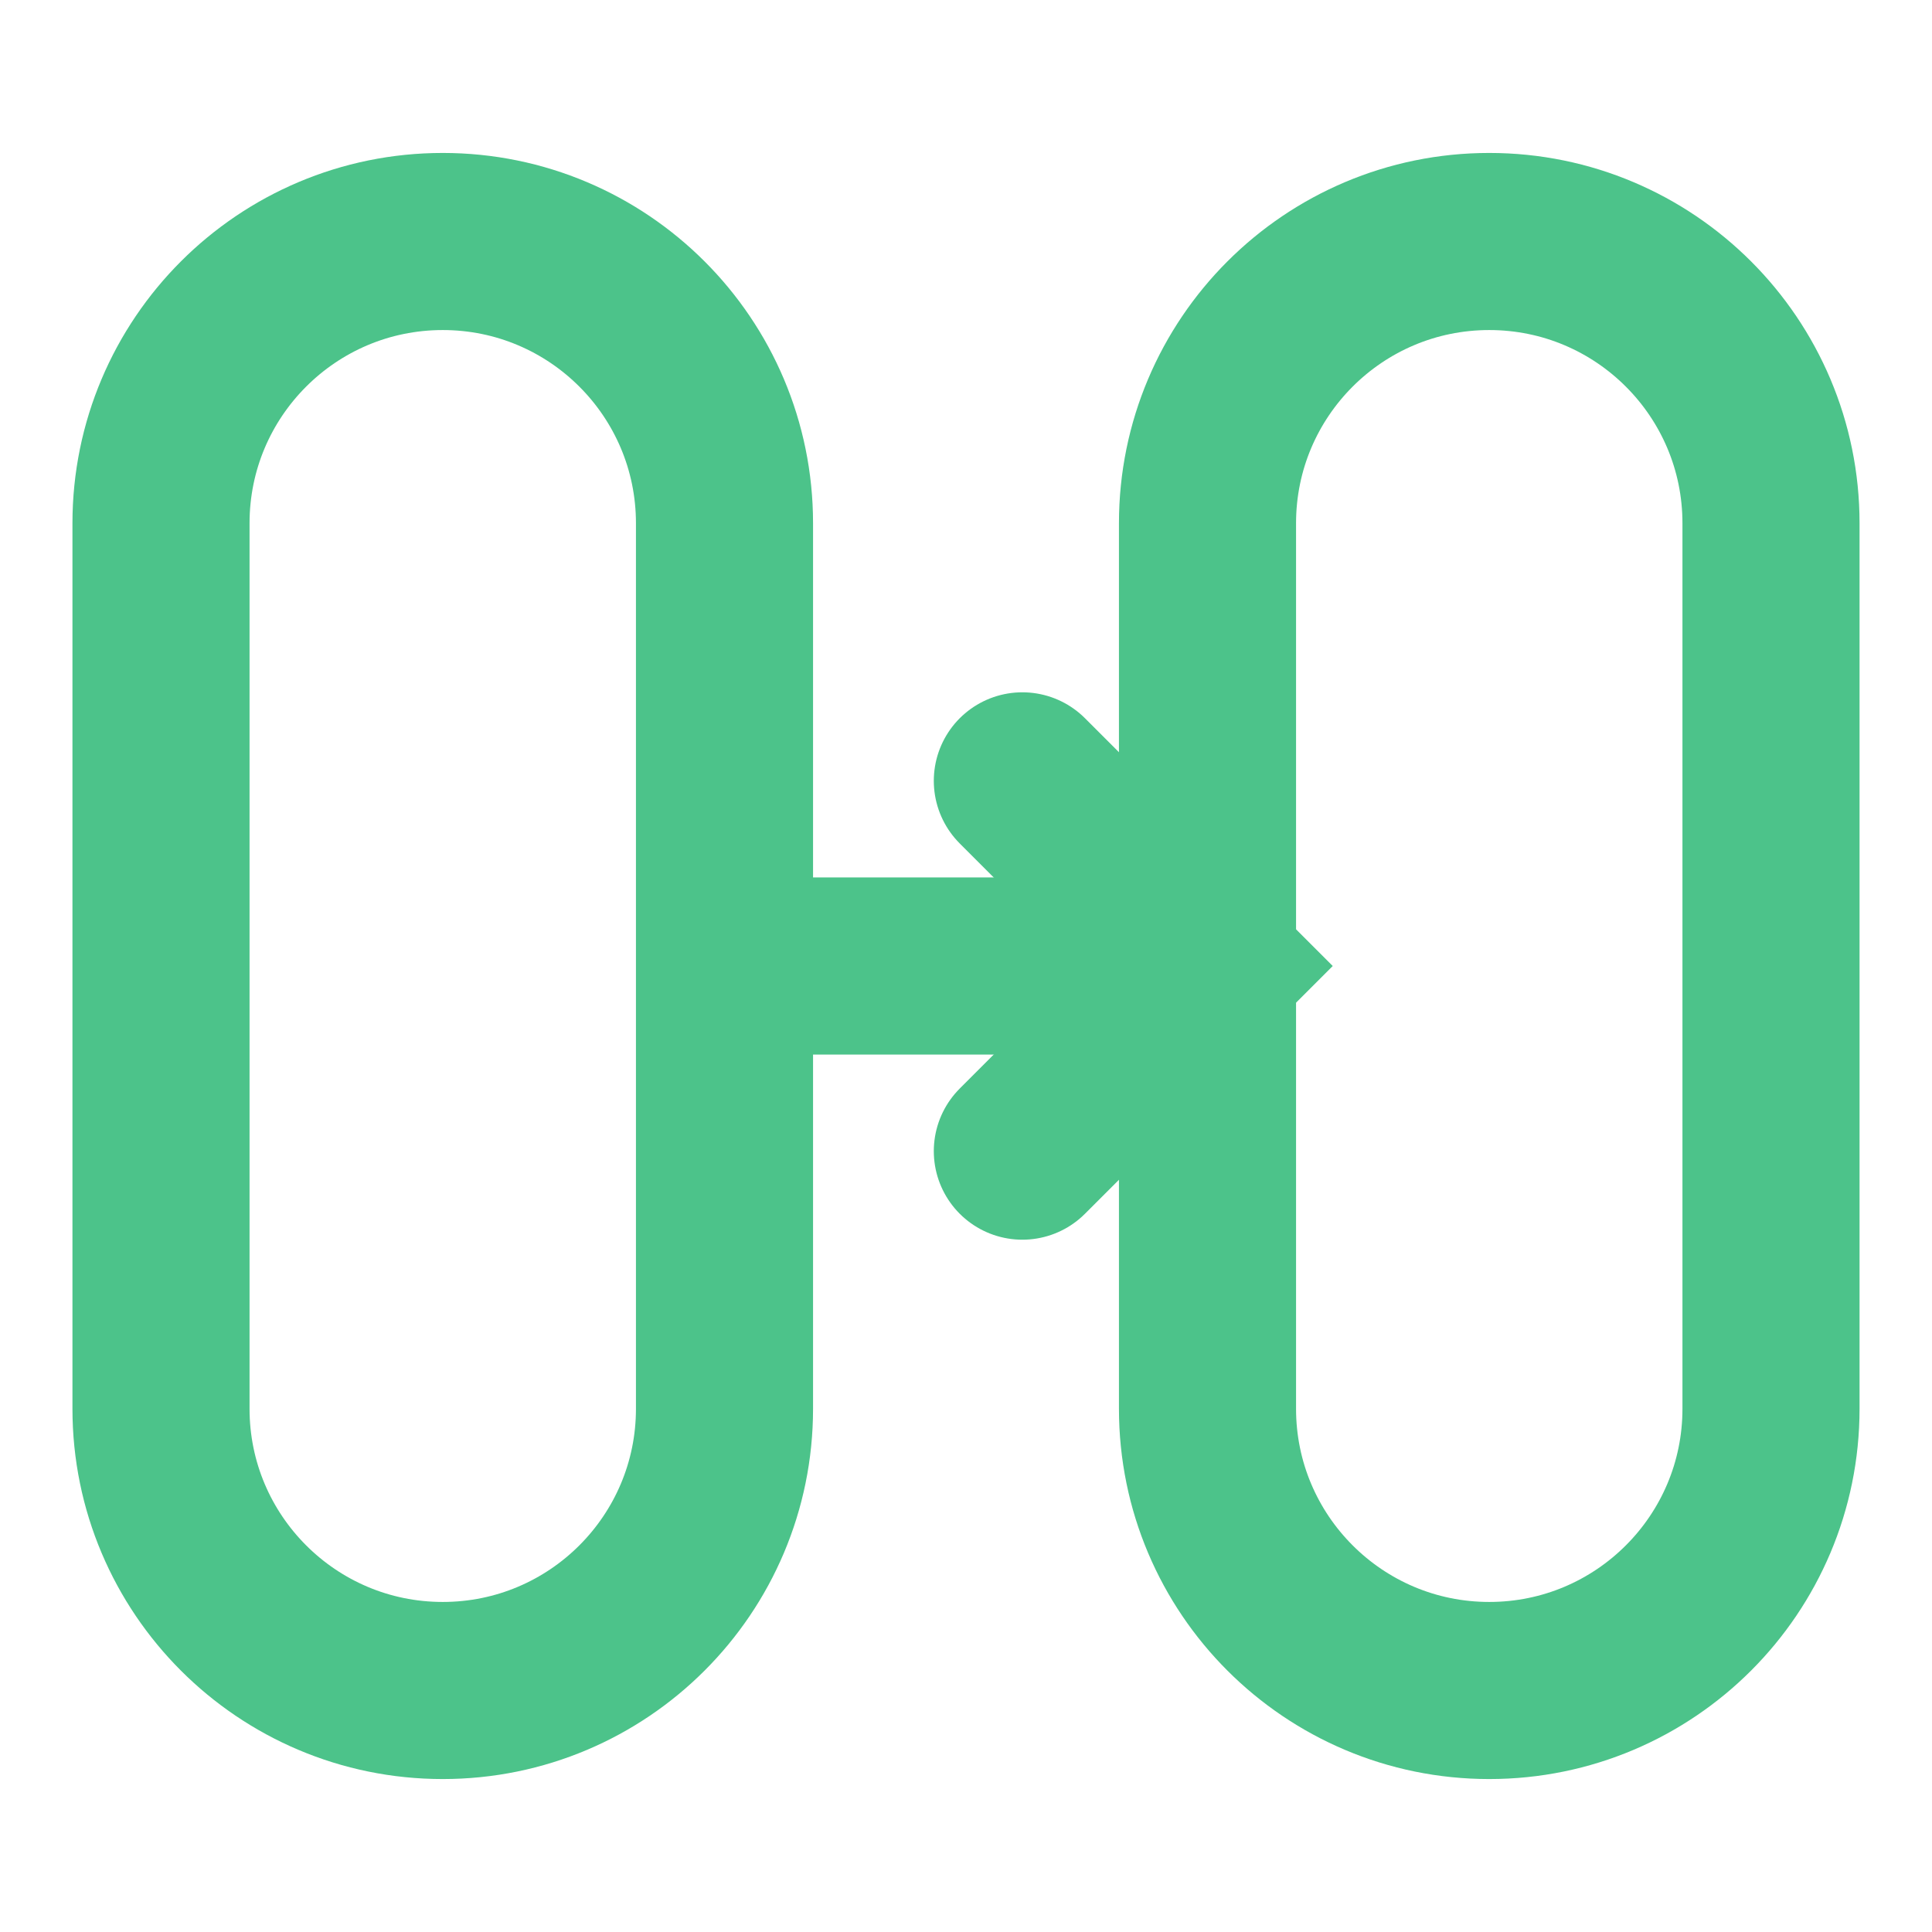
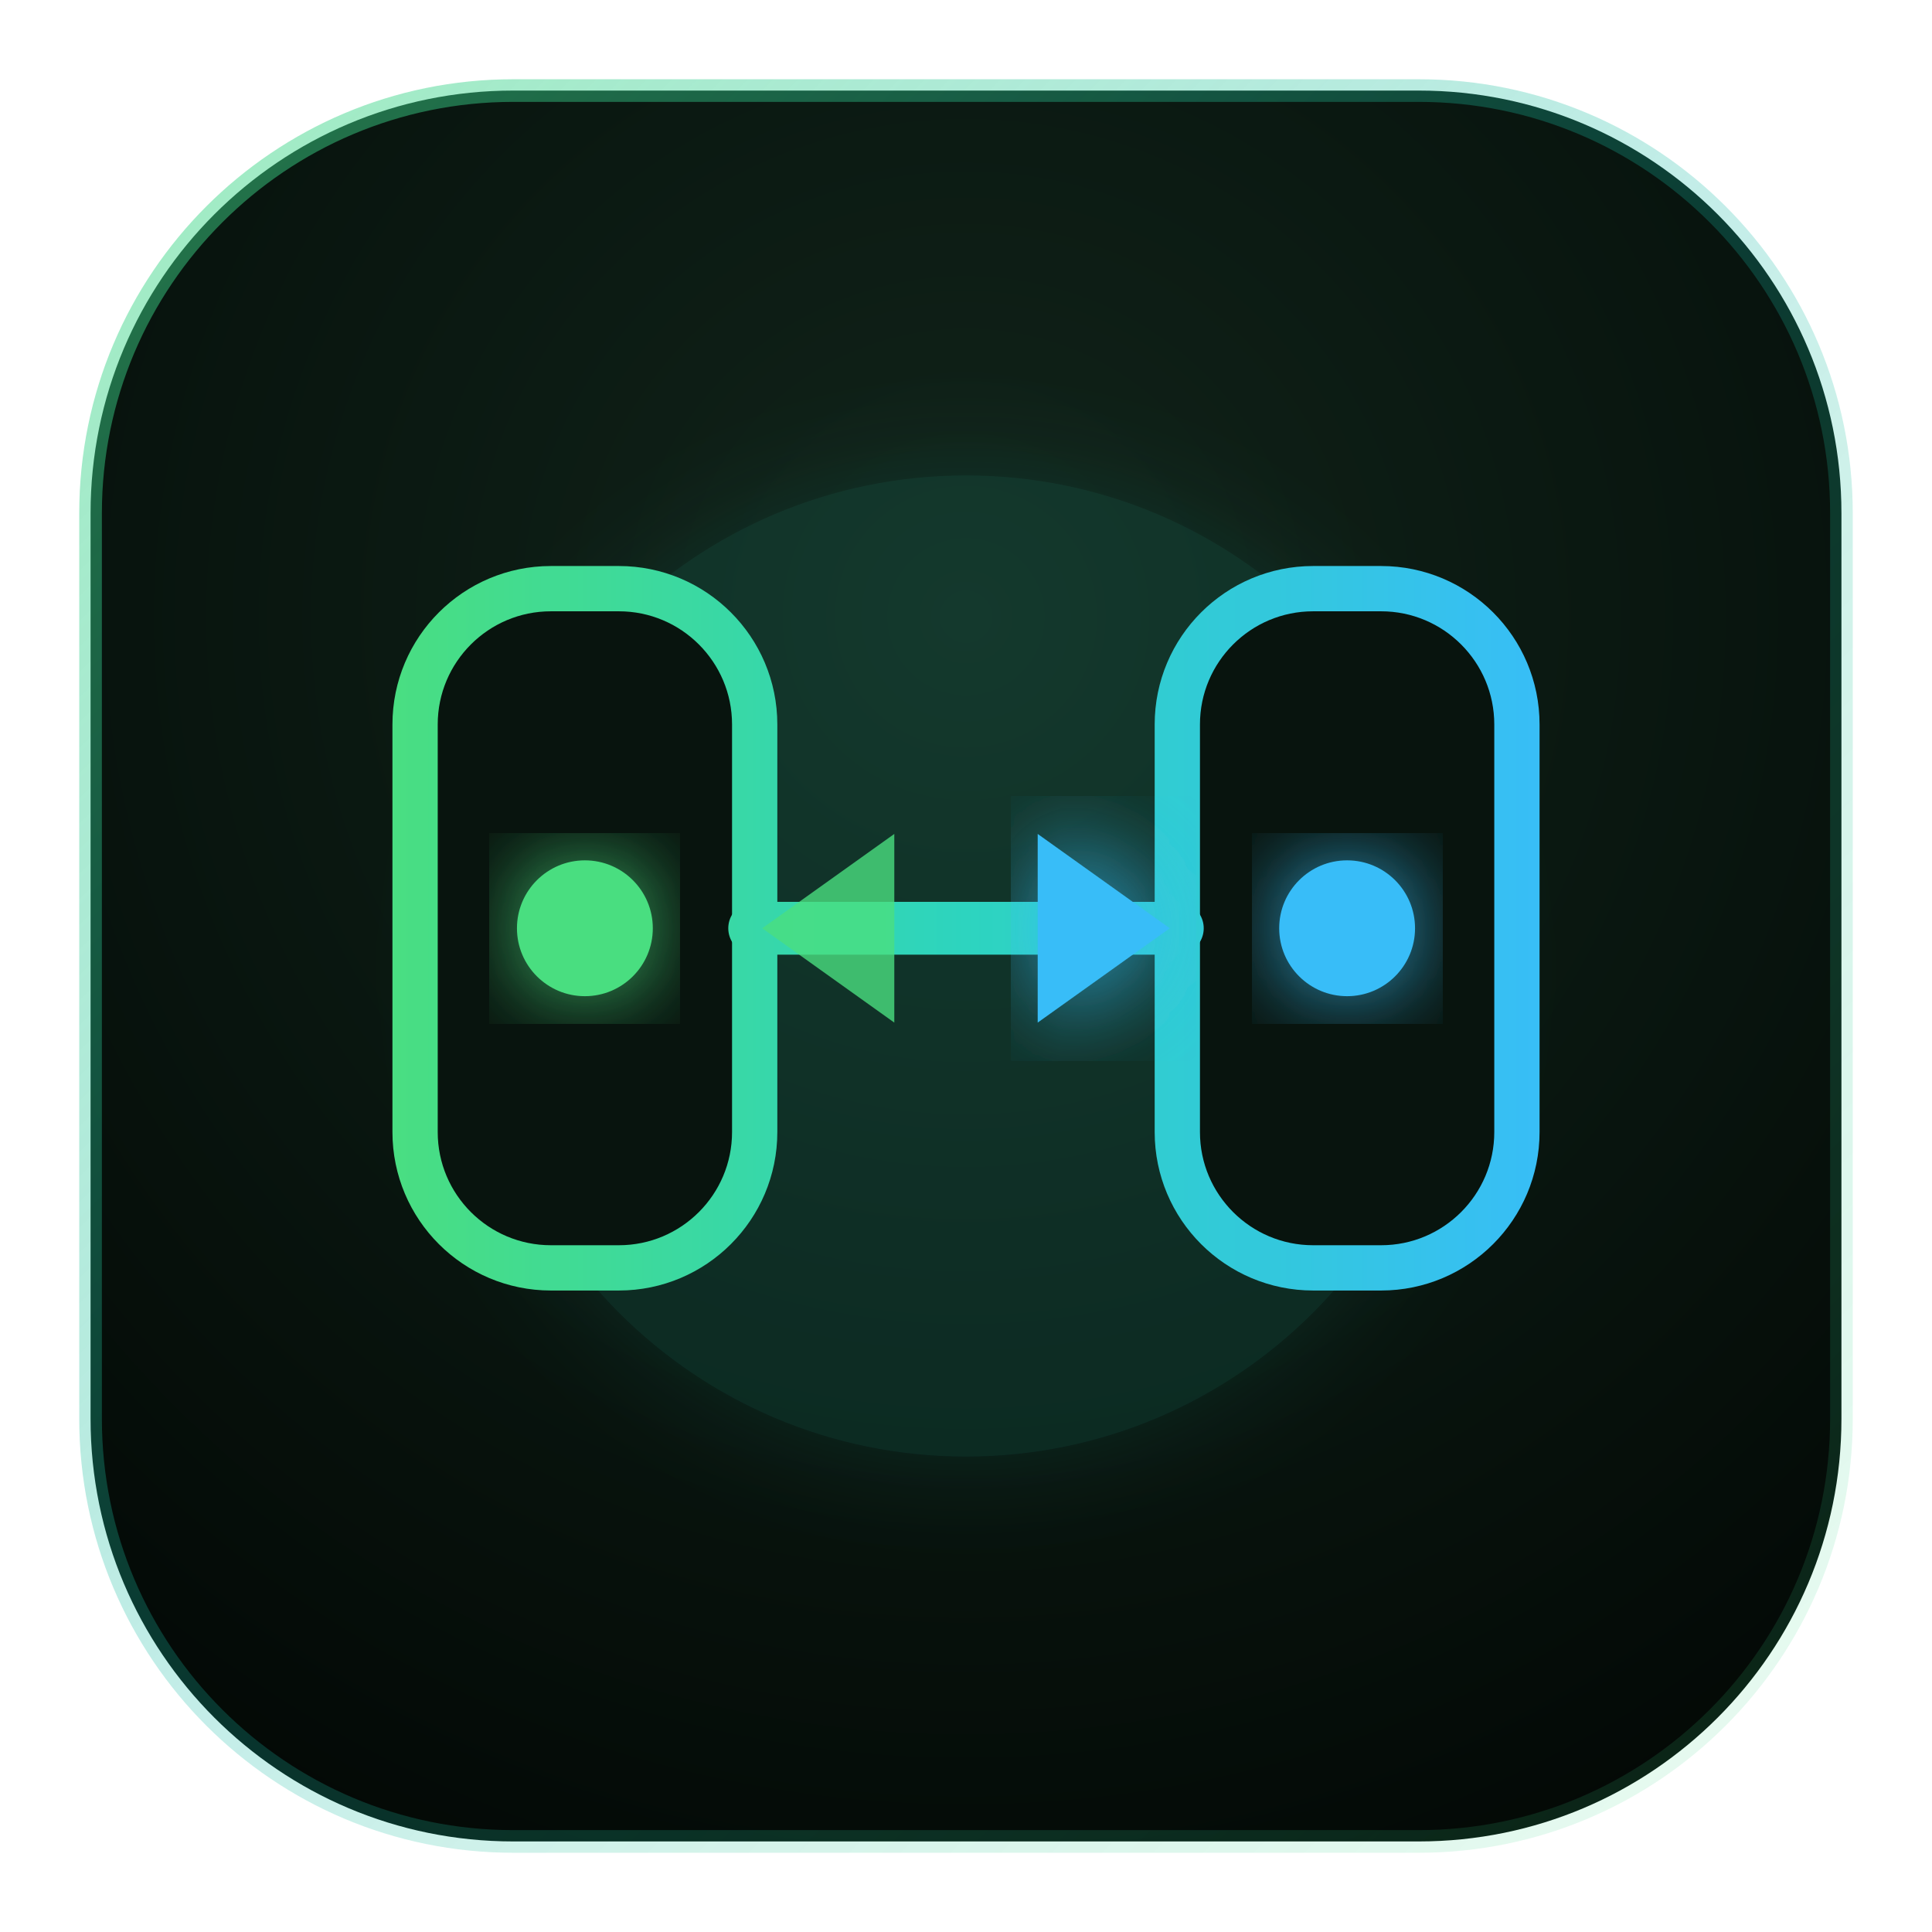
- <svg xmlns="http://www.w3.org/2000/svg" viewBox="0 0 24 24" fill="none" stroke="#4cc38a" stroke-width="2.2" stroke-linecap="round">
-   <rect x="2" y="3" width="7" height="18" rx="3.5" />
-   <rect x="15" y="3" width="7" height="18" rx="3.5" />
-   <path d="M9.5 12h5" />
-   <path d="M12.7 9.7l2.3 2.3-2.3 2.3" />
+ <svg xmlns="http://www.w3.org/2000/svg" viewBox="0 0 512 512" fill="none">
+   <defs>
+     <radialGradient id="pl-bg" cx="50%" cy="30%" r="80%">
+       <stop offset="0%" stop-color="#11241a" />
+       <stop offset="60%" stop-color="#08140e" />
+       <stop offset="100%" stop-color="#030805" />
+     </radialGradient>
+     <linearGradient id="pl-stroke" x1="0" y1="0" x2="512" y2="512" gradientUnits="userSpaceOnUse">
+       <stop offset="0%" stop-color="rgba(74, 222, 128, 0.55)" />
+       <stop offset="50%" stop-color="rgba(20, 184, 166, 0.25)" />
+       <stop offset="100%" stop-color="rgba(74, 222, 128, 0.10)" />
+     </linearGradient>
+     <linearGradient id="pl-flow" x1="100" y1="256" x2="412" y2="256" gradientUnits="userSpaceOnUse">
+       <stop offset="0%" stop-color="#4ade80" />
+       <stop offset="50%" stop-color="#2dd4bf" />
+       <stop offset="100%" stop-color="#38bdf8" />
+     </linearGradient>
+     <filter id="pl-glow" x="-20%" y="-20%" width="140%" height="140%">
+       <feGaussianBlur stdDeviation="14" result="blur" />
+       <feComposite in="SourceGraphic" in2="blur" operator="over" />
+     </filter>
+   </defs>
+   <rect x="24" y="24" width="464" height="464" rx="112" fill="url(#pl-bg)" stroke="url(#pl-stroke)" stroke-width="6" />
+   <circle cx="256" cy="256" r="130" fill="#2dd4bf" opacity="0.12" filter="url(#pl-glow)" />
+   <g transform="translate(0, -4)">
+     <rect x="110" y="160" width="90" height="180" rx="36" fill="#08140e" stroke="url(#pl-flow)" stroke-width="12" />
+     <circle cx="155" cy="250" r="18" fill="#4ade80" filter="url(#pl-glow)" />
+     <rect x="312" y="160" width="90" height="180" rx="36" fill="#08140e" stroke="url(#pl-flow)" stroke-width="12" />
+     <circle cx="357" cy="250" r="18" fill="#38bdf8" filter="url(#pl-glow)" />
+     <line x1="200" y1="250" x2="312" y2="250" stroke="url(#pl-flow)" stroke-width="14" stroke-linecap="round" />
+     <polygon points="275,225 310,250 275,275" fill="#38bdf8" filter="url(#pl-glow)" />
+     <polygon points="237,275 202,250 237,225" fill="#4ade80" opacity="0.8" />
+   </g>
</svg>
